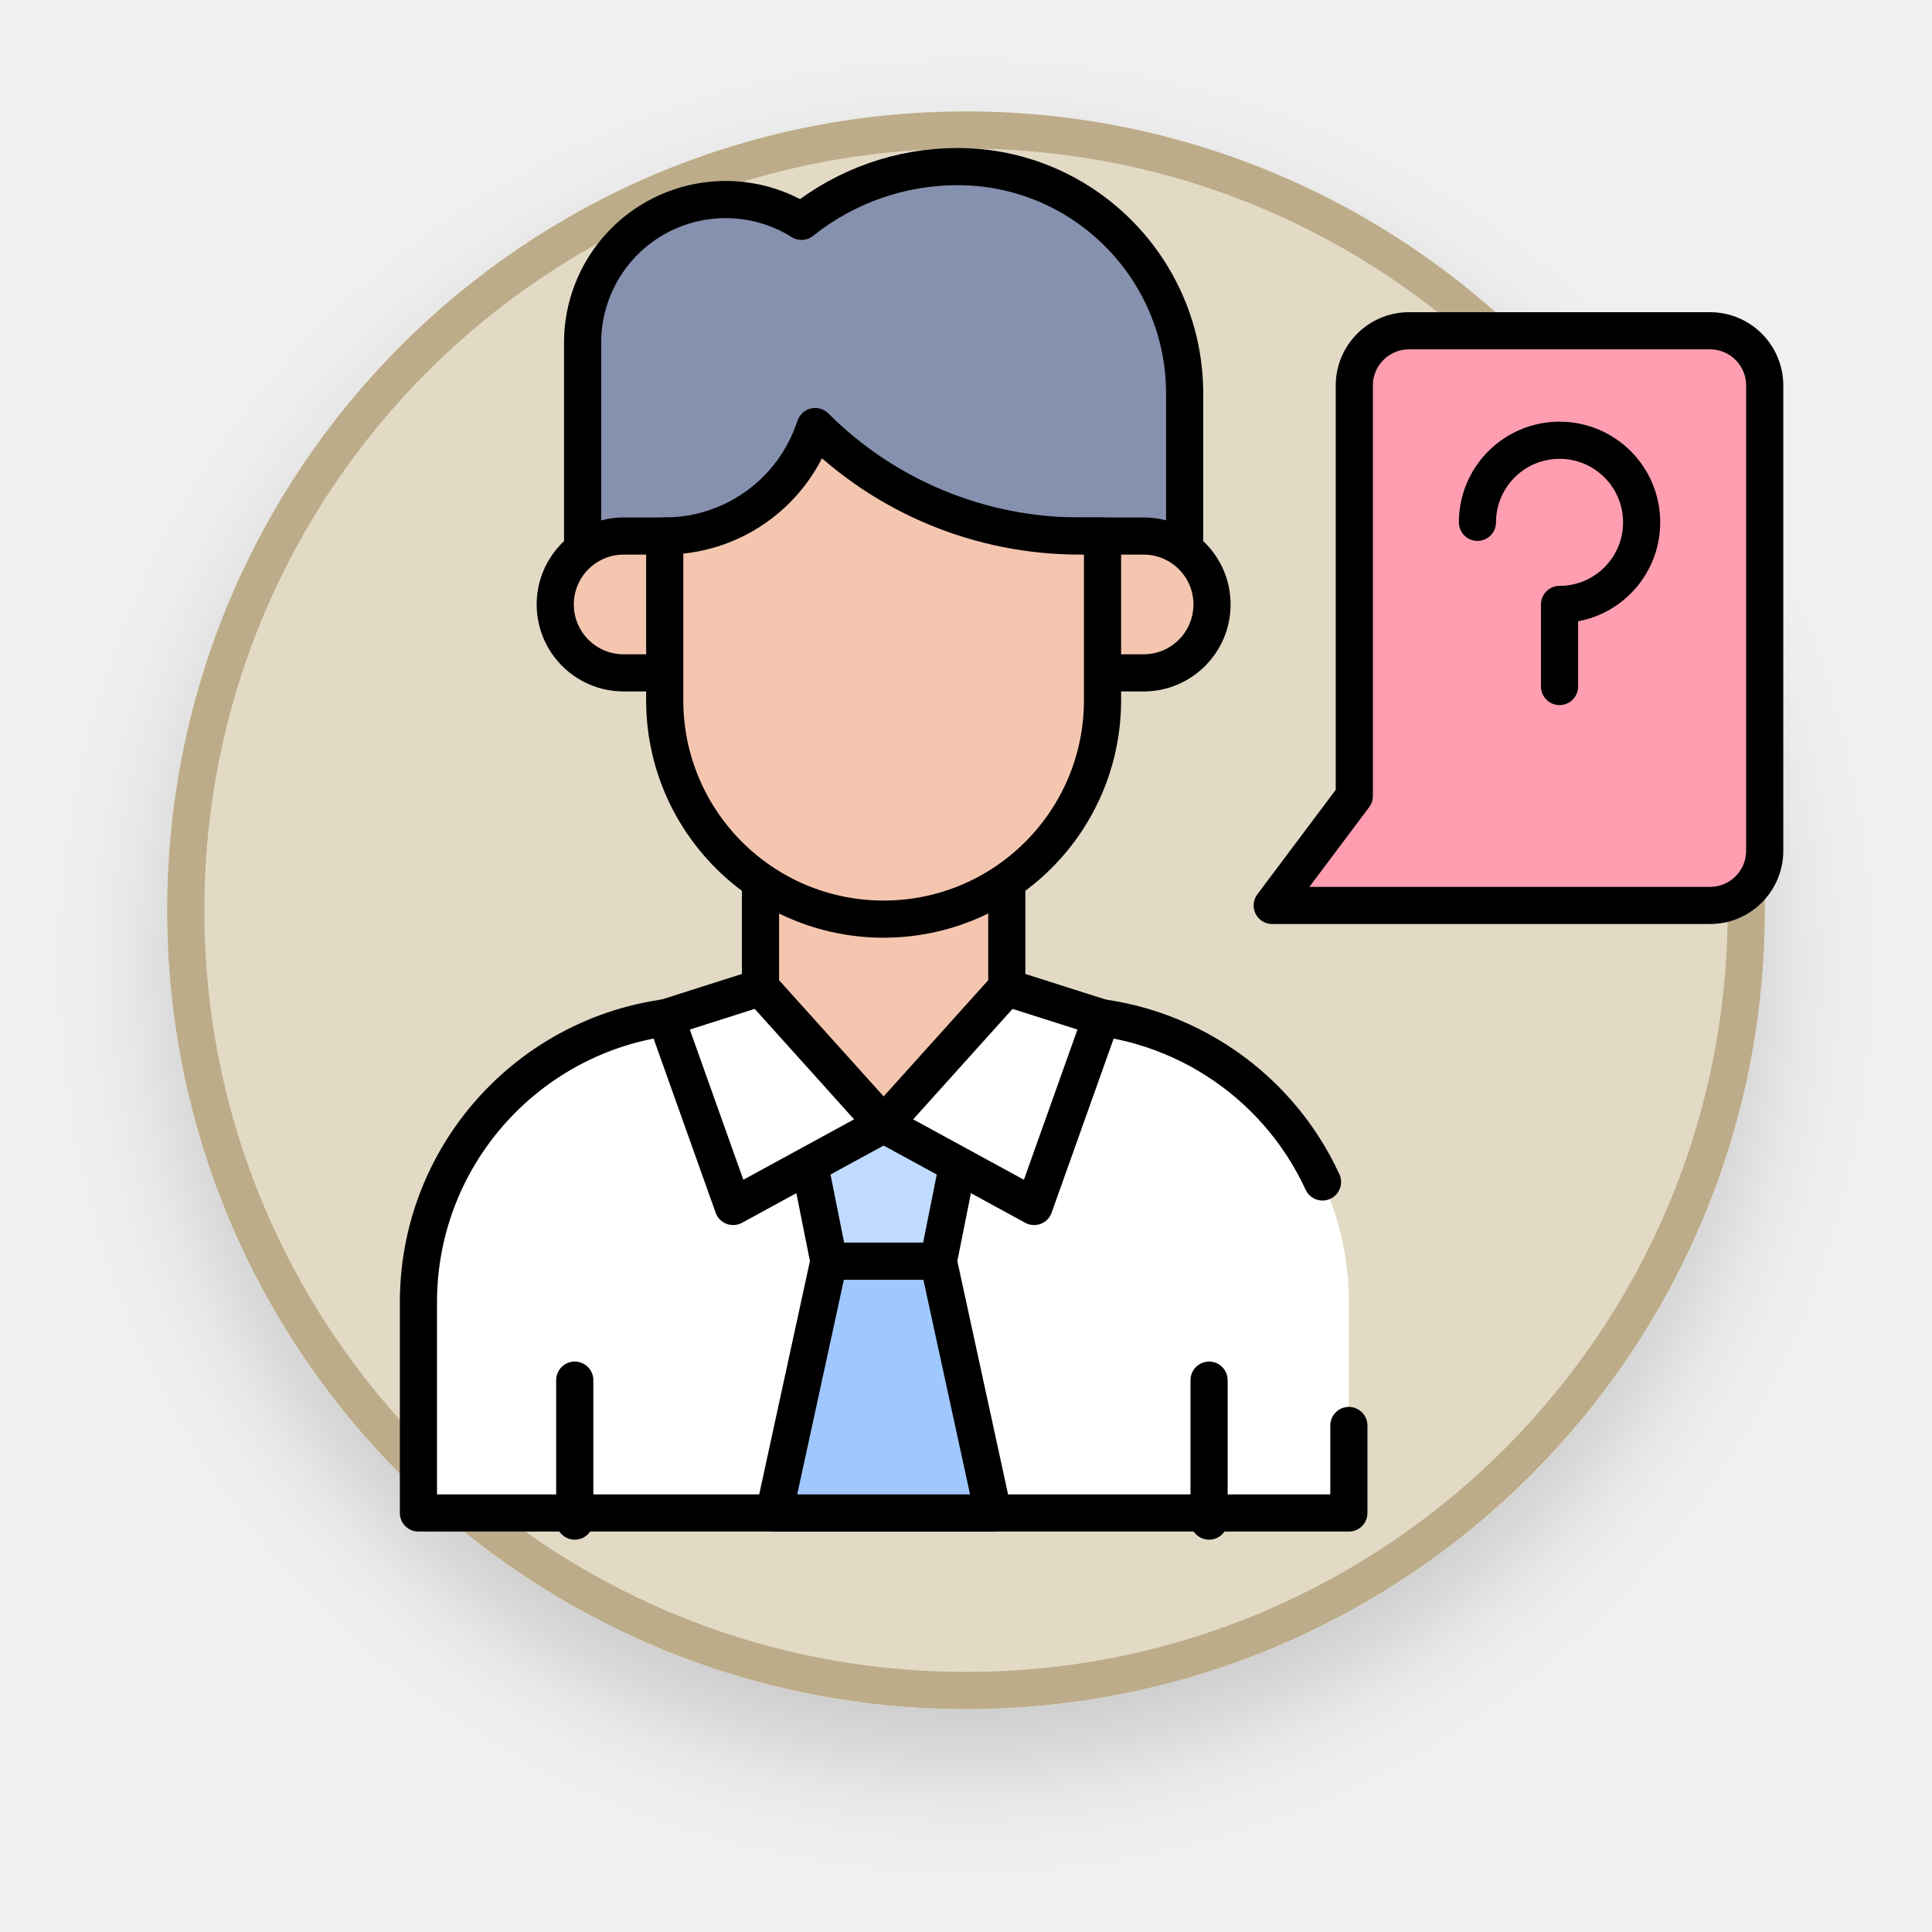
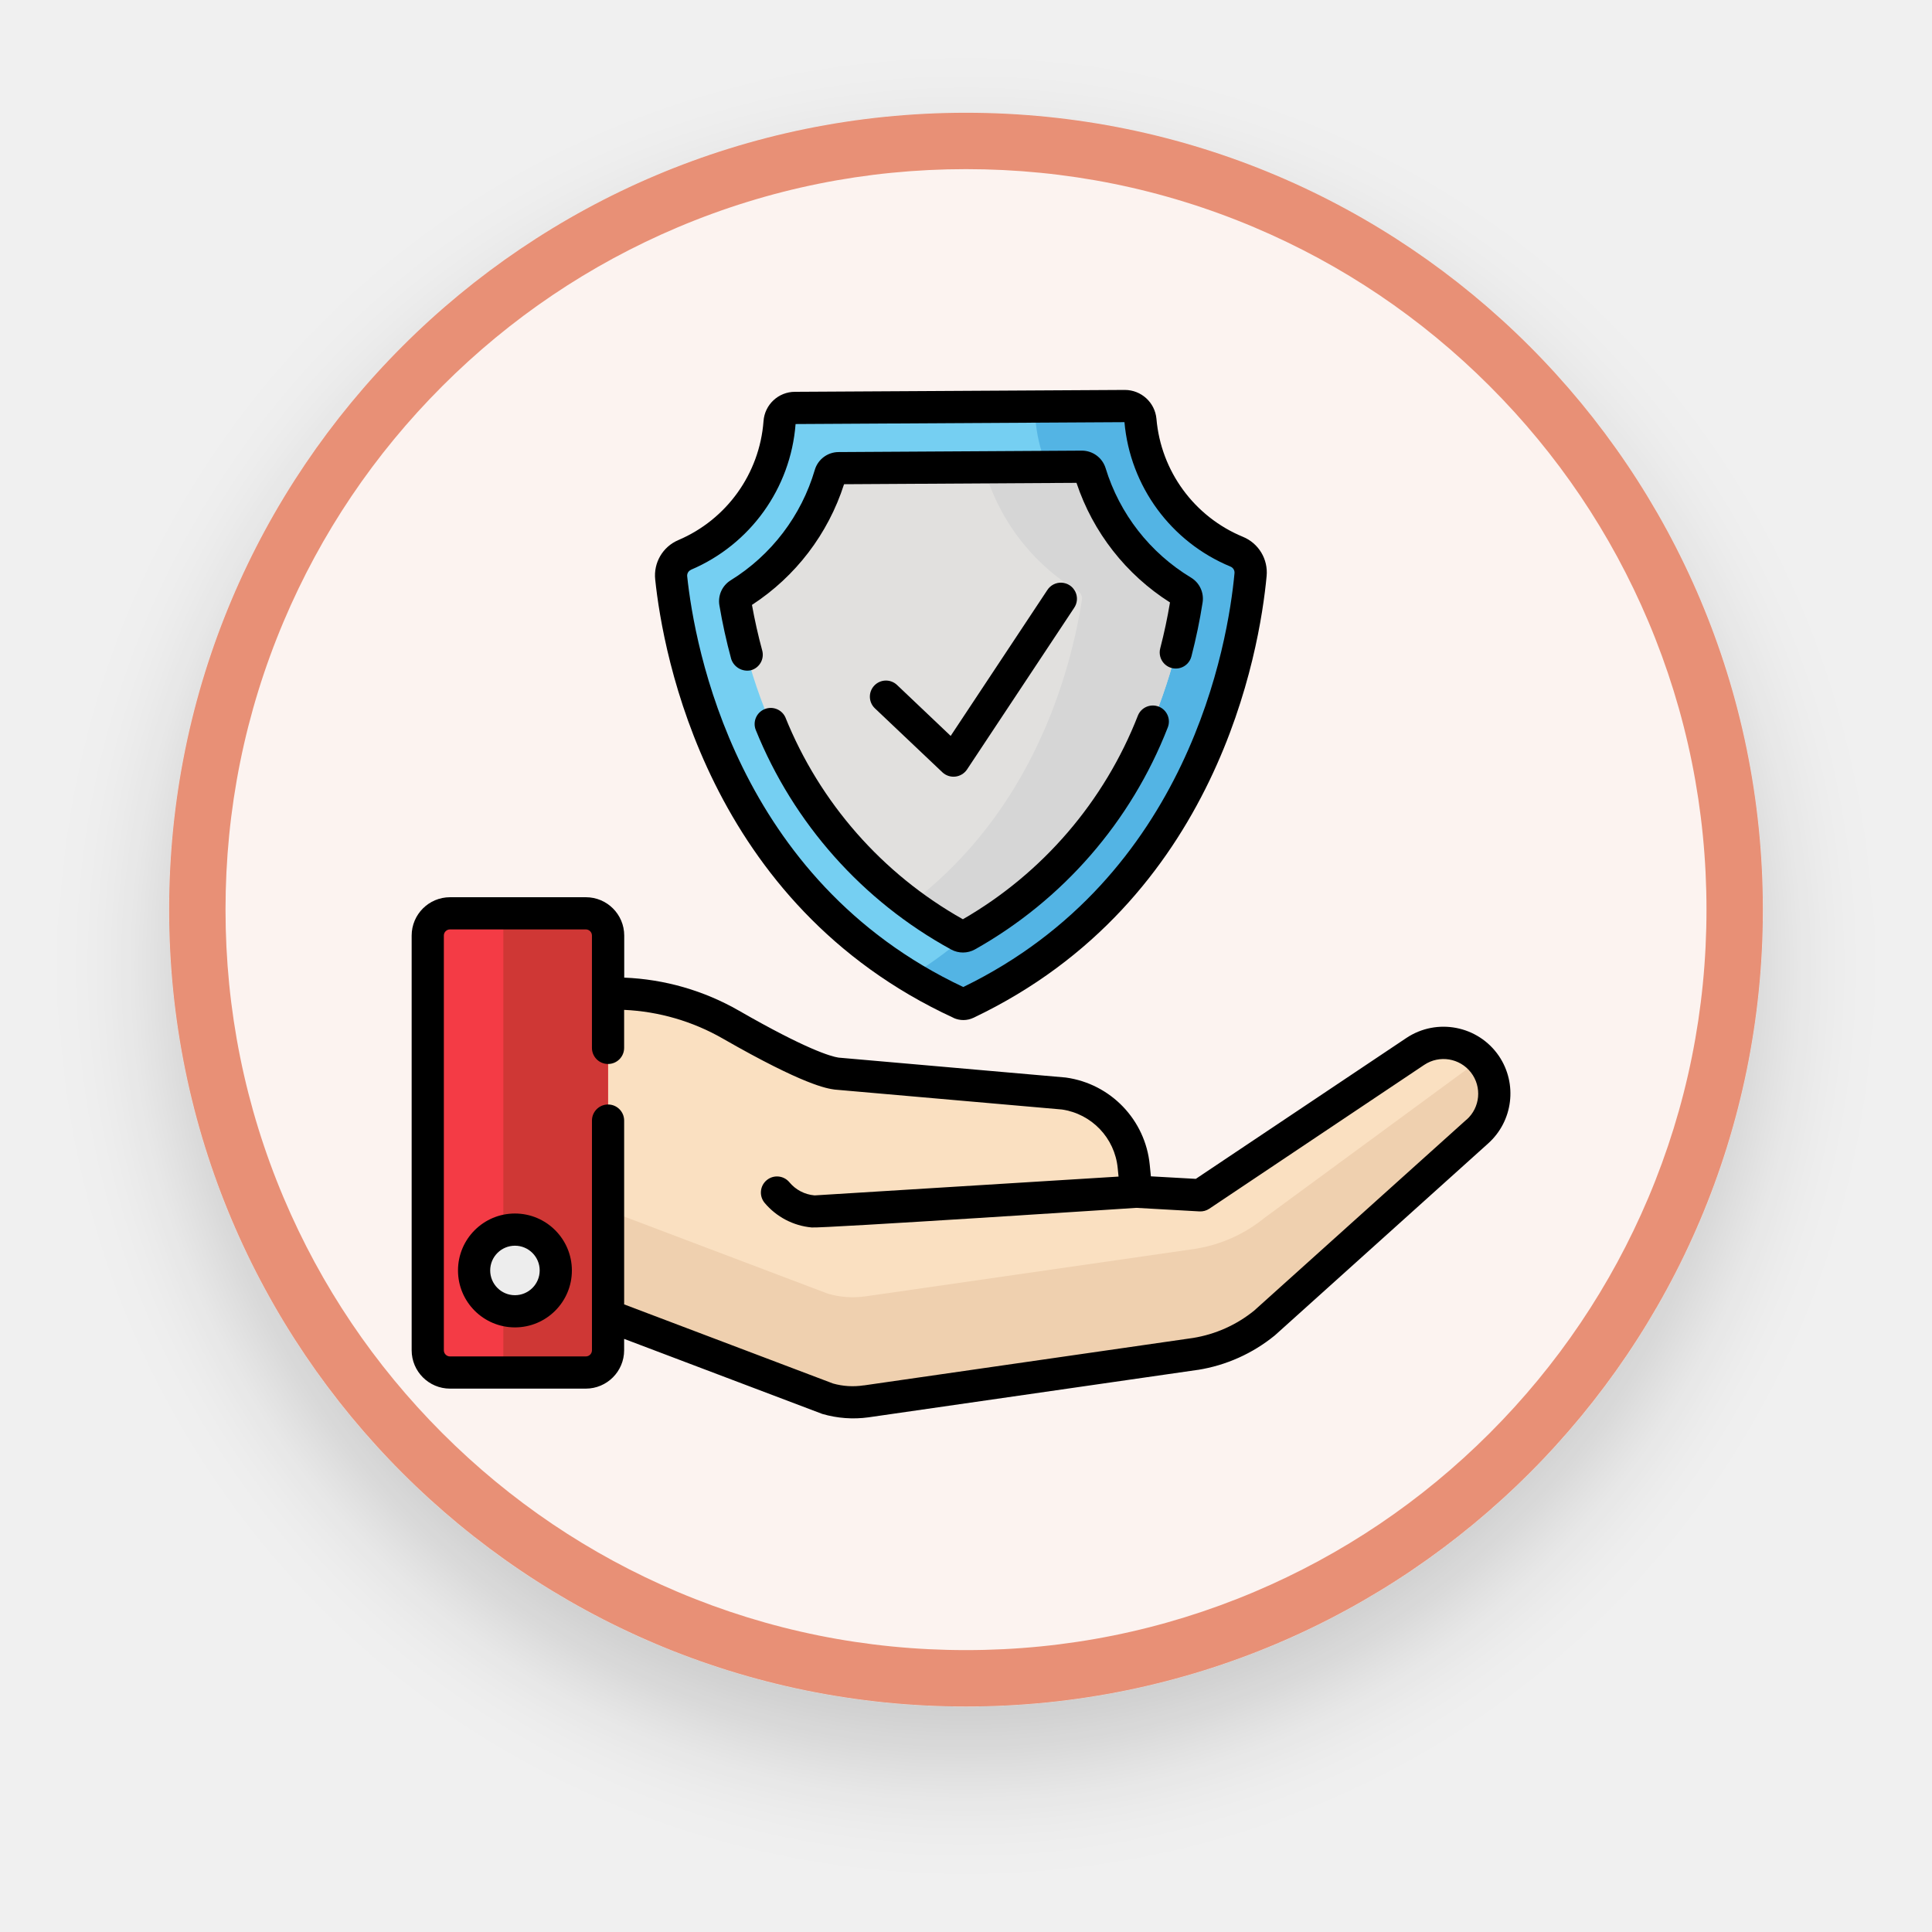
- <svg xmlns="http://www.w3.org/2000/svg" width="104" height="104" viewBox="0 0 104 104">
+ <svg xmlns="http://www.w3.org/2000/svg" width="102.805" height="102.805" viewBox="0 0 102.805 102.805">
  <defs>
-     <filter id="Ellipse_11495" x="0" y="0" width="104" height="104" filterUnits="userSpaceOnUse">
+     <filter id="Path_982547" x="0" y="0" width="102.805" height="102.805" filterUnits="userSpaceOnUse">
      <feOffset dy="3" input="SourceAlpha" />
      <feGaussianBlur stdDeviation="3" result="blur" />
      <feFlood flood-opacity="0.161" />
      <feComposite operator="in" in2="blur" />
      <feComposite in="SourceGraphic" />
    </filter>
  </defs>
-   <g id="Group_1157496" data-name="Group 1157496" transform="translate(-217 -2626)">
-     <g id="Group_1099689" data-name="Group 1099689" transform="translate(30 773)">
-       <g transform="matrix(1, 0, 0, 1, 187, 1853)" filter="url(#Ellipse_11495)">
-         <g id="Ellipse_11495-2" data-name="Ellipse 11495" transform="translate(9 6)" fill="#e3dac6" stroke="#bcac89" stroke-width="2">
-           <circle cx="43" cy="43" r="43" stroke="none" />
-           <circle cx="43" cy="43" r="42" fill="none" />
-         </g>
-       </g>
-       <g id="question_14913011" transform="translate(209.524 1861.968)">
-         <g id="Group_1143288" data-name="Group 1143288" transform="translate(45.96 8.838)">
-           <path id="Path_904062" data-name="Path 904062" d="M345.569,100.935H322l4.419-5.892v-22.1A2.946,2.946,0,0,1,329.365,70h16.2a2.946,2.946,0,0,1,2.946,2.946V97.989A2.946,2.946,0,0,1,345.569,100.935Z" transform="translate(-322 -70)" fill="#ff9eb1" stroke="#000" stroke-linecap="round" stroke-linejoin="round" stroke-miterlimit="10" stroke-width="2" />
-           <g id="Group_1143287" data-name="Group 1143287" transform="translate(11.048 5.892)">
-             <path id="Path_904063" data-name="Path 904063" d="M401.419,123.258v-4.419A4.419,4.419,0,1,0,397,114.419" transform="translate(-397 -110)" fill="none" stroke="#000" stroke-linecap="round" stroke-linejoin="round" stroke-miterlimit="10" stroke-width="2" />
-             <g id="Group_1143286" data-name="Group 1143286" transform="translate(4.523 18.978)">
-               <rect id="Rectangle_404965" data-name="Rectangle 404965" fill="none" stroke="#000" stroke-linecap="round" stroke-linejoin="round" stroke-miterlimit="10" stroke-width="2" />
+   <g id="Group_1157654" data-name="Group 1157654" transform="translate(-591.195 -2043)">
+     <g id="Group_1156510" data-name="Group 1156510" transform="translate(-3479.805 -1251)">
+       <g id="Group_1155736" data-name="Group 1155736" transform="translate(4080 3300)">
+         <g id="Group_1154704" data-name="Group 1154704" transform="translate(0 0)">
+           <g id="Group_1150790" data-name="Group 1150790">
+             <g id="Group_1154214" data-name="Group 1154214">
+               <g id="Group_1152583" data-name="Group 1152583">
+                 <g id="Group_1146973" data-name="Group 1146973">
+                   <g id="Group_1146954" data-name="Group 1146954">
+                     <g transform="matrix(1, 0, 0, 1, -9, -6)" filter="url(#Path_982547)">
+                       <g id="Path_982547-2" data-name="Path 982547" transform="translate(9 6)" fill="#fcf3f0">
+                         <path d="M 42.402 83.305 C 36.88 83.305 31.523 82.223 26.482 80.091 C 21.611 78.031 17.237 75.081 13.48 71.325 C 9.723 67.568 6.774 63.193 4.714 58.323 C 2.581 53.281 1.5 47.925 1.5 42.402 C 1.5 36.88 2.581 31.523 4.714 26.482 C 6.774 21.611 9.723 17.237 13.48 13.48 C 17.237 9.723 21.611 6.774 26.482 4.714 C 31.523 2.581 36.88 1.5 42.402 1.5 C 47.925 1.5 53.281 2.581 58.323 4.714 C 63.193 6.774 67.568 9.723 71.325 13.48 C 75.082 17.237 78.031 21.611 80.091 26.482 C 82.223 31.523 83.305 36.88 83.305 42.402 C 83.305 47.925 82.223 53.281 80.091 58.323 C 78.031 63.193 75.082 67.568 71.325 71.325 C 67.568 75.081 63.193 78.031 58.323 80.091 C 53.281 82.223 47.925 83.305 42.402 83.305 Z" stroke="none" />
+                         <path d="M 42.402 3 C 37.082 3 31.922 4.041 27.066 6.095 C 22.374 8.08 18.16 10.921 14.541 14.541 C 10.921 18.16 8.08 22.374 6.095 27.066 C 4.041 31.922 3 37.082 3 42.402 C 3 47.723 4.041 52.883 6.095 57.739 C 8.08 62.43 10.921 66.644 14.541 70.264 C 18.16 73.884 22.374 76.725 27.066 78.709 C 31.922 80.763 37.082 81.805 42.402 81.805 C 47.723 81.805 52.883 80.763 57.739 78.709 C 62.43 76.725 66.644 73.884 70.264 70.264 C 73.884 66.644 76.725 62.43 78.709 57.739 C 80.763 52.883 81.805 47.723 81.805 42.402 C 81.805 37.082 80.763 31.922 78.709 27.066 C 76.725 22.374 73.884 18.16 70.264 14.541 C 66.644 10.921 62.43 8.08 57.739 6.095 C 52.883 4.041 47.723 3 42.402 3 M 42.402 0 C 65.821 0 84.805 18.984 84.805 42.402 C 84.805 65.82 65.821 84.805 42.402 84.805 C 18.984 84.805 0 65.82 0 42.402 C 0 18.984 18.984 0 42.402 0 Z" stroke="none" fill="#e89076" />
+                       </g>
+                     </g>
+                   </g>
+                 </g>
+               </g>
            </g>
          </g>
        </g>
-         <path id="Path_904064" data-name="Path 904064" d="M40.52,320H25.467A15.467,15.467,0,0,0,10,335.467V346.81H60.085V335.467A15.467,15.467,0,0,0,44.617,320Z" transform="translate(-10 -274.334)" fill="#fff" />
-         <path id="Path_904065" data-name="Path 904065" d="M58.667,328.991A15.469,15.469,0,0,0,44.617,320H25.467A15.467,15.467,0,0,0,10,335.467V346.81H60.085V342.1" transform="translate(-10 -274.334)" fill="none" stroke="#000" stroke-linecap="round" stroke-linejoin="round" stroke-miterlimit="10" stroke-width="2" />
-         <path id="Path_904066" data-name="Path 904066" d="M158.838,360H150l1.473,7.365h5.892Z" transform="translate(-129.377 -308.442)" fill="#bfdbff" stroke="#000" stroke-linecap="round" stroke-linejoin="round" stroke-miterlimit="10" stroke-width="2" />
-         <path id="Path_904067" data-name="Path 904067" d="M151.785,423.552H140L142.946,410h5.892Z" transform="translate(-120.85 -351.077)" fill="#a0c8ff" stroke="#000" stroke-linecap="round" stroke-linejoin="round" stroke-miterlimit="10" stroke-width="2" />
-         <line id="Line_620" data-name="Line 620" y2="7.588" transform="translate(8.415 65.325)" fill="none" stroke="#000" stroke-linecap="round" stroke-linejoin="round" stroke-miterlimit="10" stroke-width="2" />
-         <line id="Line_621" data-name="Line 621" y2="7.588" transform="translate(42.561 65.325)" fill="none" stroke="#000" stroke-linecap="round" stroke-linejoin="round" stroke-miterlimit="10" stroke-width="2" />
-         <path id="Path_904068" data-name="Path 904068" d="M148.258,263.1V255H135v8.1l6.629,7.365Z" transform="translate(-116.586 -218.909)" fill="#f5c6af" stroke="#000" stroke-linecap="round" stroke-linejoin="round" stroke-miterlimit="10" stroke-width="2" />
-         <path id="Path_904069" data-name="Path 904069" d="M102.408,32.1V22.224A12.224,12.224,0,0,0,90.184,10h0a13.445,13.445,0,0,0-8.4,2.946h0A7.7,7.7,0,0,0,70,19.478V32.1Z" transform="translate(-61.162 -10)" fill="#8690af" stroke="#000" stroke-linecap="round" stroke-linejoin="round" stroke-miterlimit="10" stroke-width="2" />
-         <path id="Path_904070" data-name="Path 904070" d="M95.354,148.683h0A3.683,3.683,0,0,0,91.671,145H63.683A3.683,3.683,0,0,0,60,148.683h0a3.683,3.683,0,0,0,3.683,3.683H91.671A3.683,3.683,0,0,0,95.354,148.683Z" transform="translate(-52.635 -125.113)" fill="#f5c6af" stroke="#000" stroke-linecap="round" stroke-linejoin="round" stroke-miterlimit="10" stroke-width="2" />
-         <path id="Path_904071" data-name="Path 904071" d="M100,110.892h0a8.5,8.5,0,0,0,7.961-5.517L108.1,105h0a20.117,20.117,0,0,0,14.225,5.892h1.242v8.838a11.785,11.785,0,0,1-11.785,11.785h0A11.785,11.785,0,0,1,100,119.731Z" transform="translate(-86.742 -91.006)" fill="#f5c6af" stroke="#000" stroke-linecap="round" stroke-linejoin="round" stroke-miterlimit="10" stroke-width="2" />
-         <path id="Path_904072" data-name="Path 904072" d="M105.516,310l-5.094,1.622,3.621,10.163,8.1-4.419Z" transform="translate(-87.102 -265.808)" fill="#fff" stroke="#000" stroke-linecap="round" stroke-linejoin="round" stroke-miterlimit="10" stroke-width="2" />
-         <g id="Group_1143289" data-name="Group 1143289" transform="translate(50.15 61.531)">
-           <rect id="Rectangle_404966" data-name="Rectangle 404966" transform="translate(0 0)" fill="#fff" />
-           <rect id="Rectangle_404967" data-name="Rectangle 404967" transform="translate(0 0)" fill="none" stroke="#000" stroke-linecap="round" stroke-linejoin="round" stroke-miterlimit="10" stroke-width="2" />
-         </g>
-         <path id="Path_904073" data-name="Path 904073" d="M186.629,310l5.094,1.622L188.1,321.785l-8.1-4.419Z" transform="translate(-154.958 -265.808)" fill="#fff" stroke="#000" stroke-linecap="round" stroke-linejoin="round" stroke-miterlimit="10" stroke-width="2" />
+       </g>
+       <g id="proteger" transform="translate(4092.905 3314.749)">
+         <path id="Path_990655" data-name="Path 990655" d="M90.283,284.363l-11.435,7.653-3.408-.191-.133-1.341a4.354,4.354,0,0,0-3.722-3.88l-12.09-1.059c-1.185-.168-3.677-1.485-5.631-2.606a12.433,12.433,0,0,0-6.08-1.652l-6.147-.051v15.027l17.4,6.589a4.729,4.729,0,0,0,2.023.134l.012,0,17.517-2.525a7.753,7.753,0,0,0,3.677-1.648l11.322-10.182a2.7,2.7,0,0,0-3.3-4.265Zm0,0" transform="translate(-36.882 -249.176)" fill="#fae0c1" />
+         <path id="Path_990656" data-name="Path 990656" d="M94.025,312.55a2.7,2.7,0,0,0-.247-.311l-11.514,8.456a7.751,7.751,0,0,1-3.677,1.647L61.07,324.867l-.012,0a4.736,4.736,0,0,1-2.023-.135l-17.4-6.588v5.579l17.4,6.589a4.73,4.73,0,0,0,2.023.134l.012,0,17.517-2.525a7.753,7.753,0,0,0,3.677-1.648l11.322-10.182A2.7,2.7,0,0,0,94.025,312.55Zm0,0" transform="translate(-36.882 -276.64)" fill="#efd0af" />
+         <path id="Path_990657" data-name="Path 990657" d="M15.9,268.717H8.671a1.183,1.183,0,0,1-1.183-1.182V245.468a1.183,1.183,0,0,1,1.183-1.183H15.9a1.183,1.183,0,0,1,1.183,1.183v22.067A1.183,1.183,0,0,1,15.9,268.717Zm0,0" transform="translate(-6.633 -216.446)" fill="#f43b45" />
+         <path id="Path_990658" data-name="Path 990658" d="M47.106,244.285H42.719v24.432h4.387a1.183,1.183,0,0,0,1.183-1.182V245.468A1.183,1.183,0,0,0,47.106,244.285Zm0,0" transform="translate(-37.841 -216.446)" fill="#cf3735" />
+         <path id="Path_990659" data-name="Path 990659" d="M150.975,15.643a8.366,8.366,0,0,1-5.124-7,.827.827,0,0,0-.83-.751l-8.685.051h-.176L127.474,8a.833.833,0,0,0-.823.773,8.367,8.367,0,0,1-5.049,7.049,1.194,1.194,0,0,0-.716,1.224c.4,3.812,2.721,16.794,15.378,22.632a.393.393,0,0,0,.169.037.4.4,0,0,0,.168-.038c12.588-5.986,14.757-18.993,15.111-22.811a1.2,1.2,0,0,0-.738-1.219Zm0,0" transform="translate(-107.077 -7.05)" fill="#75cff2" />
+         <path id="Path_990660" data-name="Path 990660" d="M249.71,15.643a8.366,8.366,0,0,1-5.124-7,.827.827,0,0,0-.83-.751l-4.781.028a8.366,8.366,0,0,0,5.15,7.718,1.206,1.206,0,0,1,.744,1.222c-.328,3.539-2.219,14.977-12.525,21.4A26.046,26.046,0,0,0,235,39.675a.4.4,0,0,0,.169.036.393.393,0,0,0,.168-.038c12.588-5.986,14.758-18.993,15.112-22.811a1.2,1.2,0,0,0-.739-1.219Zm0,0" transform="translate(-205.811 -7.05)" fill="#53b4e4" />
+         <path id="Path_990661" data-name="Path 990661" d="M162.64,61.127c-8.661-4.7-11.173-13.42-11.893-17.7a.458.458,0,0,1,.208-.466A11.2,11.2,0,0,0,155.8,36.6a.46.46,0,0,1,.439-.329l12.949-.076a.459.459,0,0,1,.443.324,11.2,11.2,0,0,0,4.921,6.309.457.457,0,0,1,.214.463c-.67,4.287-3.078,13.035-11.684,17.836a.463.463,0,0,1-.445,0Zm0,0" transform="translate(-133.527 -32.116)" fill="#e1e0de" />
+         <path id="Path_990662" data-name="Path 990662" d="M246.7,42.824a11.2,11.2,0,0,1-4.921-6.309.459.459,0,0,0-.443-.324l-5.221.03a11.2,11.2,0,0,0,5.007,6.6.456.456,0,0,1,.214.462c-.6,3.831-2.587,11.228-9.149,16.185a21.907,21.907,0,0,0,2.6,1.655.463.463,0,0,0,.445,0c8.606-4.8,11.015-13.55,11.684-17.837a.457.457,0,0,0-.214-.463Zm0,0" transform="translate(-205.67 -32.116)" fill="#d6d6d6" />
+         <path id="Path_990663" data-name="Path 990663" d="M33.422,393.842a2.174,2.174,0,1,1-2.174-2.174A2.174,2.174,0,0,1,33.422,393.842Zm0,0" transform="translate(-25.754 -346.999)" fill="#ededed" />
+         <path id="Path_990664" data-name="Path 990664" d="M217.407,100.526a.865.865,0,0,0,1.3-.148l5.7-8.6a.857.857,0,1,0-1.428-.947l-5.137,7.753-2.854-2.71a.856.856,0,1,0-1.179,1.242Zm0,0" transform="translate(-189.16 -80.174)" />
+         <path id="Path_990665" data-name="Path 990665" d="M129.275,33.915a1.269,1.269,0,0,0,.525.115h.007a1.253,1.253,0,0,0,.531-.121c13.023-6.194,15.231-19.557,15.6-23.505a2.047,2.047,0,0,0-1.263-2.089,7.485,7.485,0,0,1-4.6-6.282A1.691,1.691,0,0,0,138.394.5h-.01L120.838.6a1.678,1.678,0,0,0-1.671,1.563,7.486,7.486,0,0,1-4.532,6.327,2.04,2.04,0,0,0-1.231,2.1c.412,3.944,2.776,17.281,15.871,23.321ZM115.308,10.068a9.191,9.191,0,0,0,5.565-7.753l17.5-.1A9.192,9.192,0,0,0,144.015,9.9a.344.344,0,0,1,.214.349c-.343,3.7-2.4,16.176-14.433,22.023-12.1-5.7-14.3-18.156-14.69-21.852a.337.337,0,0,1,.2-.347Zm0,0" transform="translate(-100.444 -0.5)" />
+         <path id="Path_990666" data-name="Path 990666" d="M143.894,39.881a.9.9,0,0,0,1.051.6.857.857,0,0,0,.6-1.051c-.218-.8-.4-1.619-.546-2.426a12.045,12.045,0,0,0,4.9-6.422l12.369-.073a12.044,12.044,0,0,0,4.975,6.364c-.134.81-.308,1.627-.517,2.434a.857.857,0,1,0,1.659.43c.245-.947.445-1.909.593-2.858a1.31,1.31,0,0,0-.617-1.328,10.337,10.337,0,0,1-4.545-5.827,1.324,1.324,0,0,0-1.259-.929h-.008l-12.949.076a1.325,1.325,0,0,0-1.256.944,10.337,10.337,0,0,1-4.477,5.88,1.309,1.309,0,0,0-.6,1.336c.16.947.37,1.906.627,2.849Zm0,0" transform="translate(-126.891 -25.565)" />
+         <path id="Path_990667" data-name="Path 990667" d="M181.236,147.6a.856.856,0,0,0-1.118.465,21.573,21.573,0,0,1-9.315,10.844,21.581,21.581,0,0,1-9.449-10.752.857.857,0,0,0-1.576.671,23.233,23.233,0,0,0,10.4,11.691,1.311,1.311,0,0,0,1.27-.007A23.226,23.226,0,0,0,181.7,148.716a.855.855,0,0,0-.465-1.118Zm0,0" transform="translate(-141.471 -130.743)" />
+         <path id="Path_990668" data-name="Path 990668" d="M24.616,384.273a3.03,3.03,0,1,0,3.031,3.03A3.034,3.034,0,0,0,24.616,384.273Zm0,4.347a1.317,1.317,0,1,1,1.318-1.317A1.319,1.319,0,0,1,24.616,388.62Zm0,0" transform="translate(-19.121 -340.449)" />
+         <path id="Path_990669" data-name="Path 990669" d="M57.853,245.336a3.568,3.568,0,0,0-4.927-.953l-11.2,7.494-2.39-.134-.061-.612a5.2,5.2,0,0,0-4.455-4.644l-.045-.005-12.064-1.057c-.408-.064-1.715-.439-5.3-2.5a13.323,13.323,0,0,0-6.1-1.756V238.93a2.041,2.041,0,0,0-2.039-2.039H2.039A2.042,2.042,0,0,0,0,238.93V261a2.042,2.042,0,0,0,2.039,2.039H9.267A2.042,2.042,0,0,0,11.306,261v-.608l10.546,3.994a5.9,5.9,0,0,0,2.454.181l17.523-2.526.013,0a8.616,8.616,0,0,0,4.083-1.829l.031-.027L57.274,250a3.568,3.568,0,0,0,.579-4.664Zm-1.721,3.387L44.827,258.891a6.9,6.9,0,0,1-3.249,1.452l-17.51,2.524-.015,0h-.008a3.846,3.846,0,0,1-1.622-.1l-11.116-4.21v-9.781a.856.856,0,0,0-1.713,0V261a.327.327,0,0,1-.326.326H2.039A.327.327,0,0,1,1.713,261V238.93a.326.326,0,0,1,.326-.326H9.267a.326.326,0,0,1,.326.326v5.978a.856.856,0,1,0,1.713,0v-2.023a11.6,11.6,0,0,1,5.252,1.528c4.33,2.483,5.539,2.655,5.937,2.711l.045.005L34.6,248.186a3.49,3.49,0,0,1,2.969,3.114l.046.456-16.153,1-.032,0a1.952,1.952,0,0,1-1.332-.7.856.856,0,0,0-1.315,1.1,3.709,3.709,0,0,0,2.5,1.307c.529.055,17.28-1.043,17.28-1.043l3.358.189a.854.854,0,0,0,.524-.144l11.436-7.654a1.847,1.847,0,0,1,2.252,2.917Zm0,0" transform="translate(0 -209.897)" />
      </g>
    </g>
  </g>
</svg>
